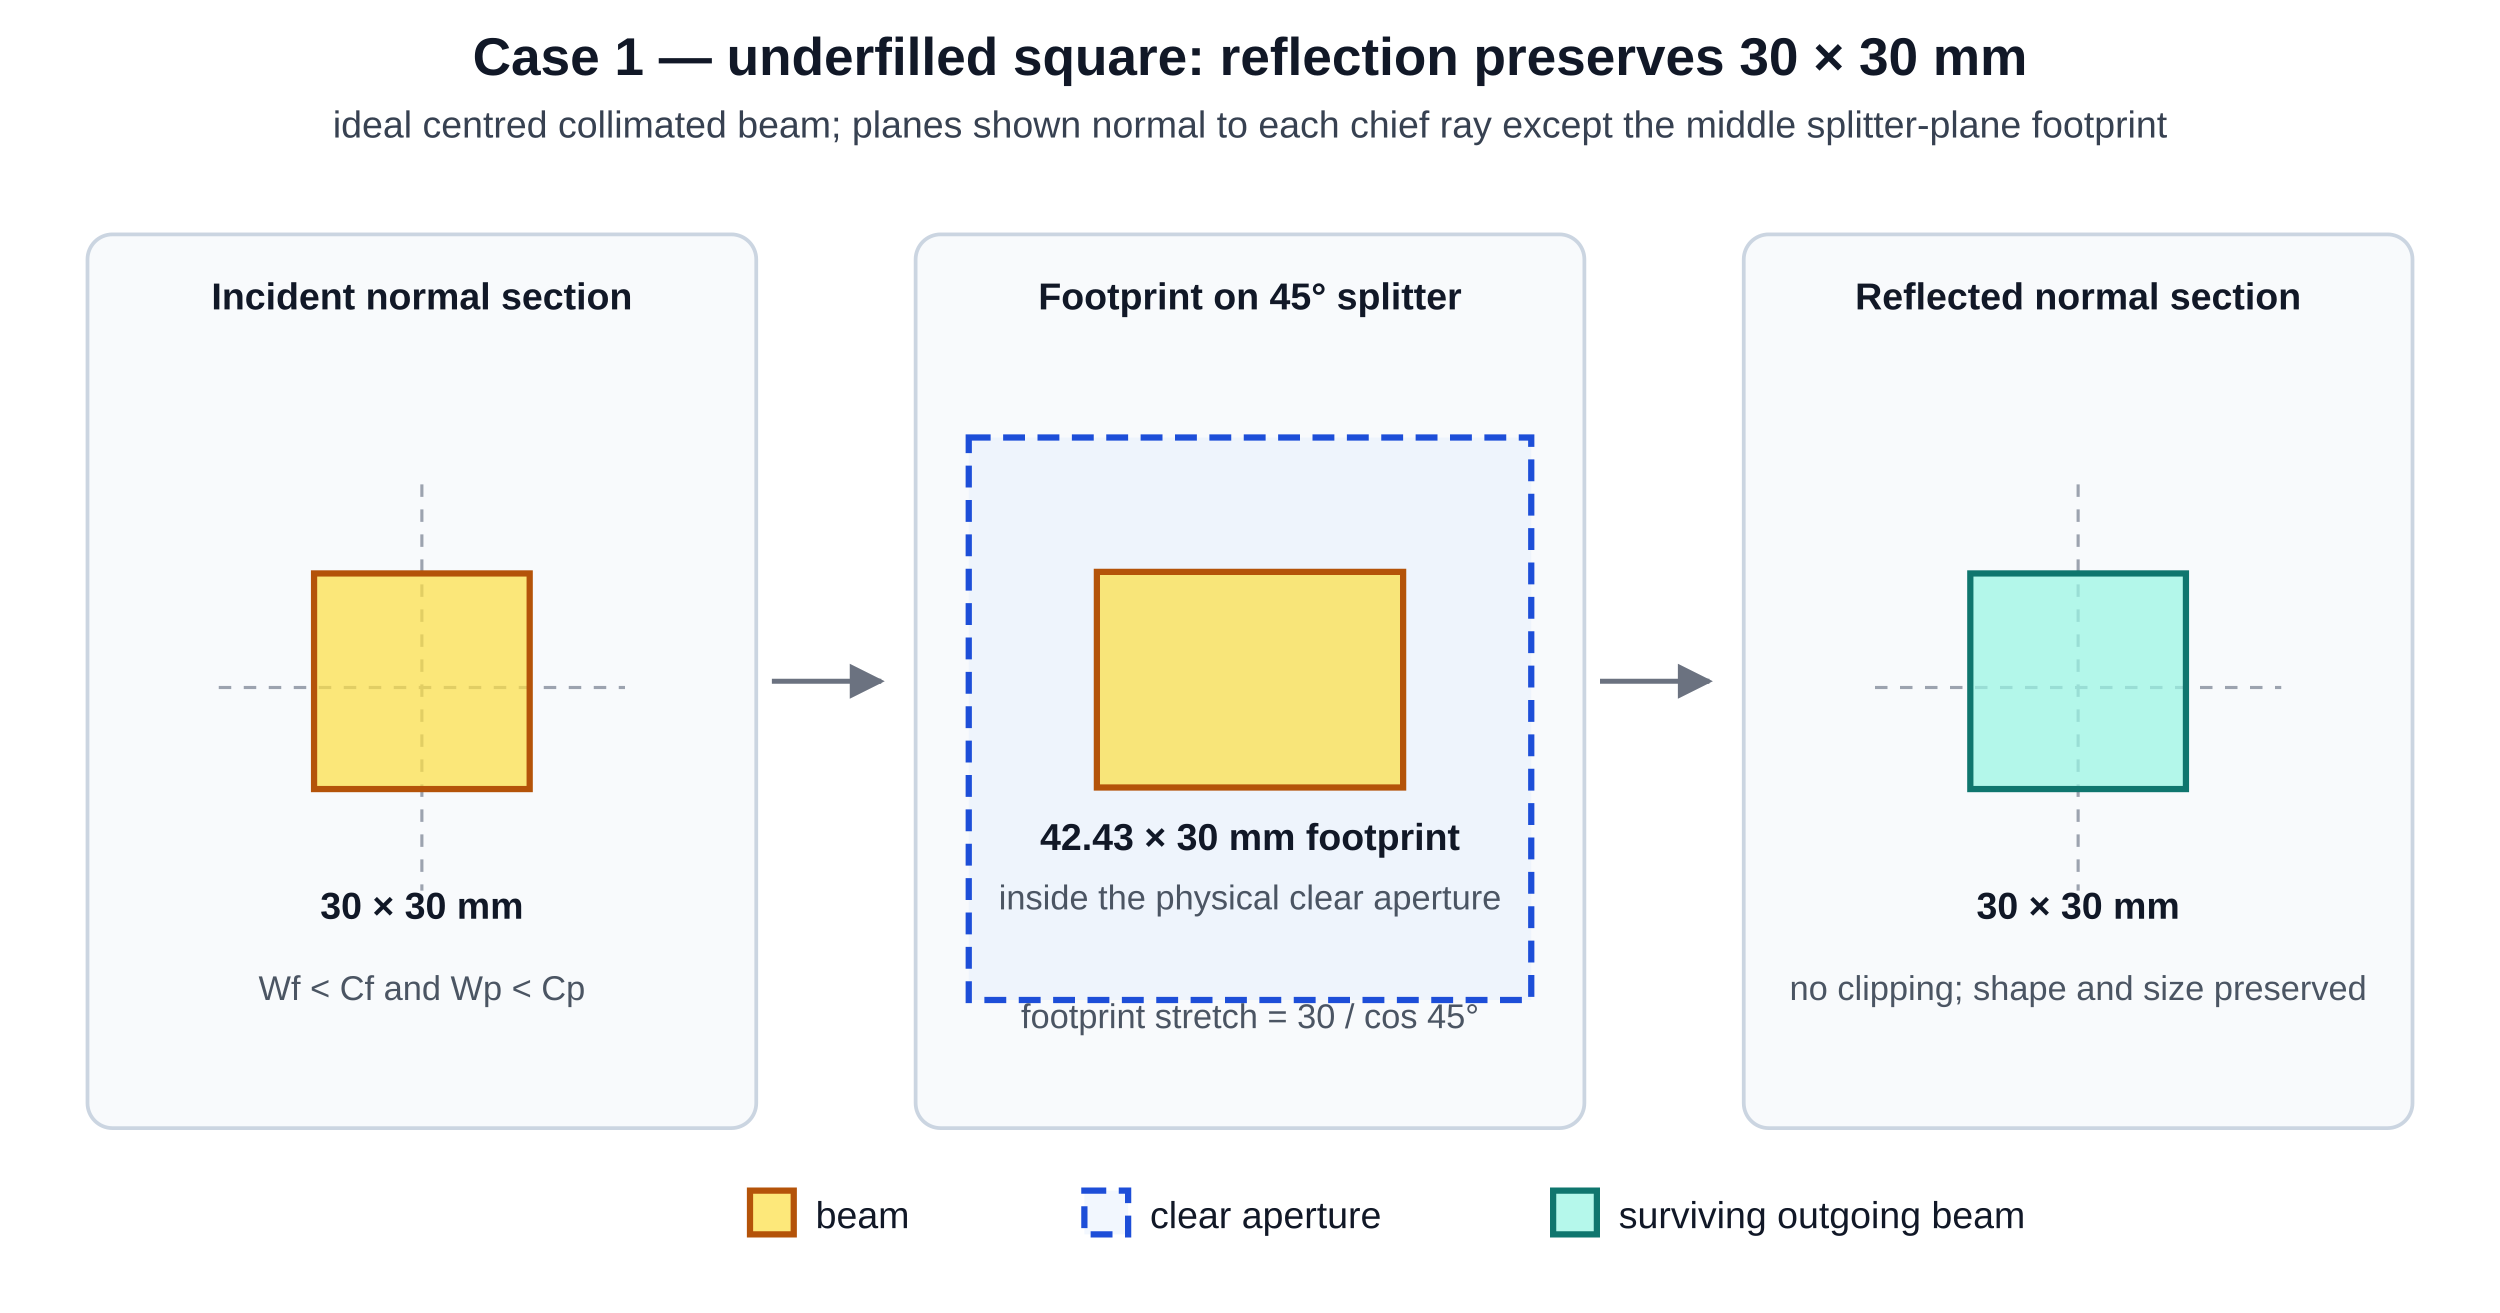
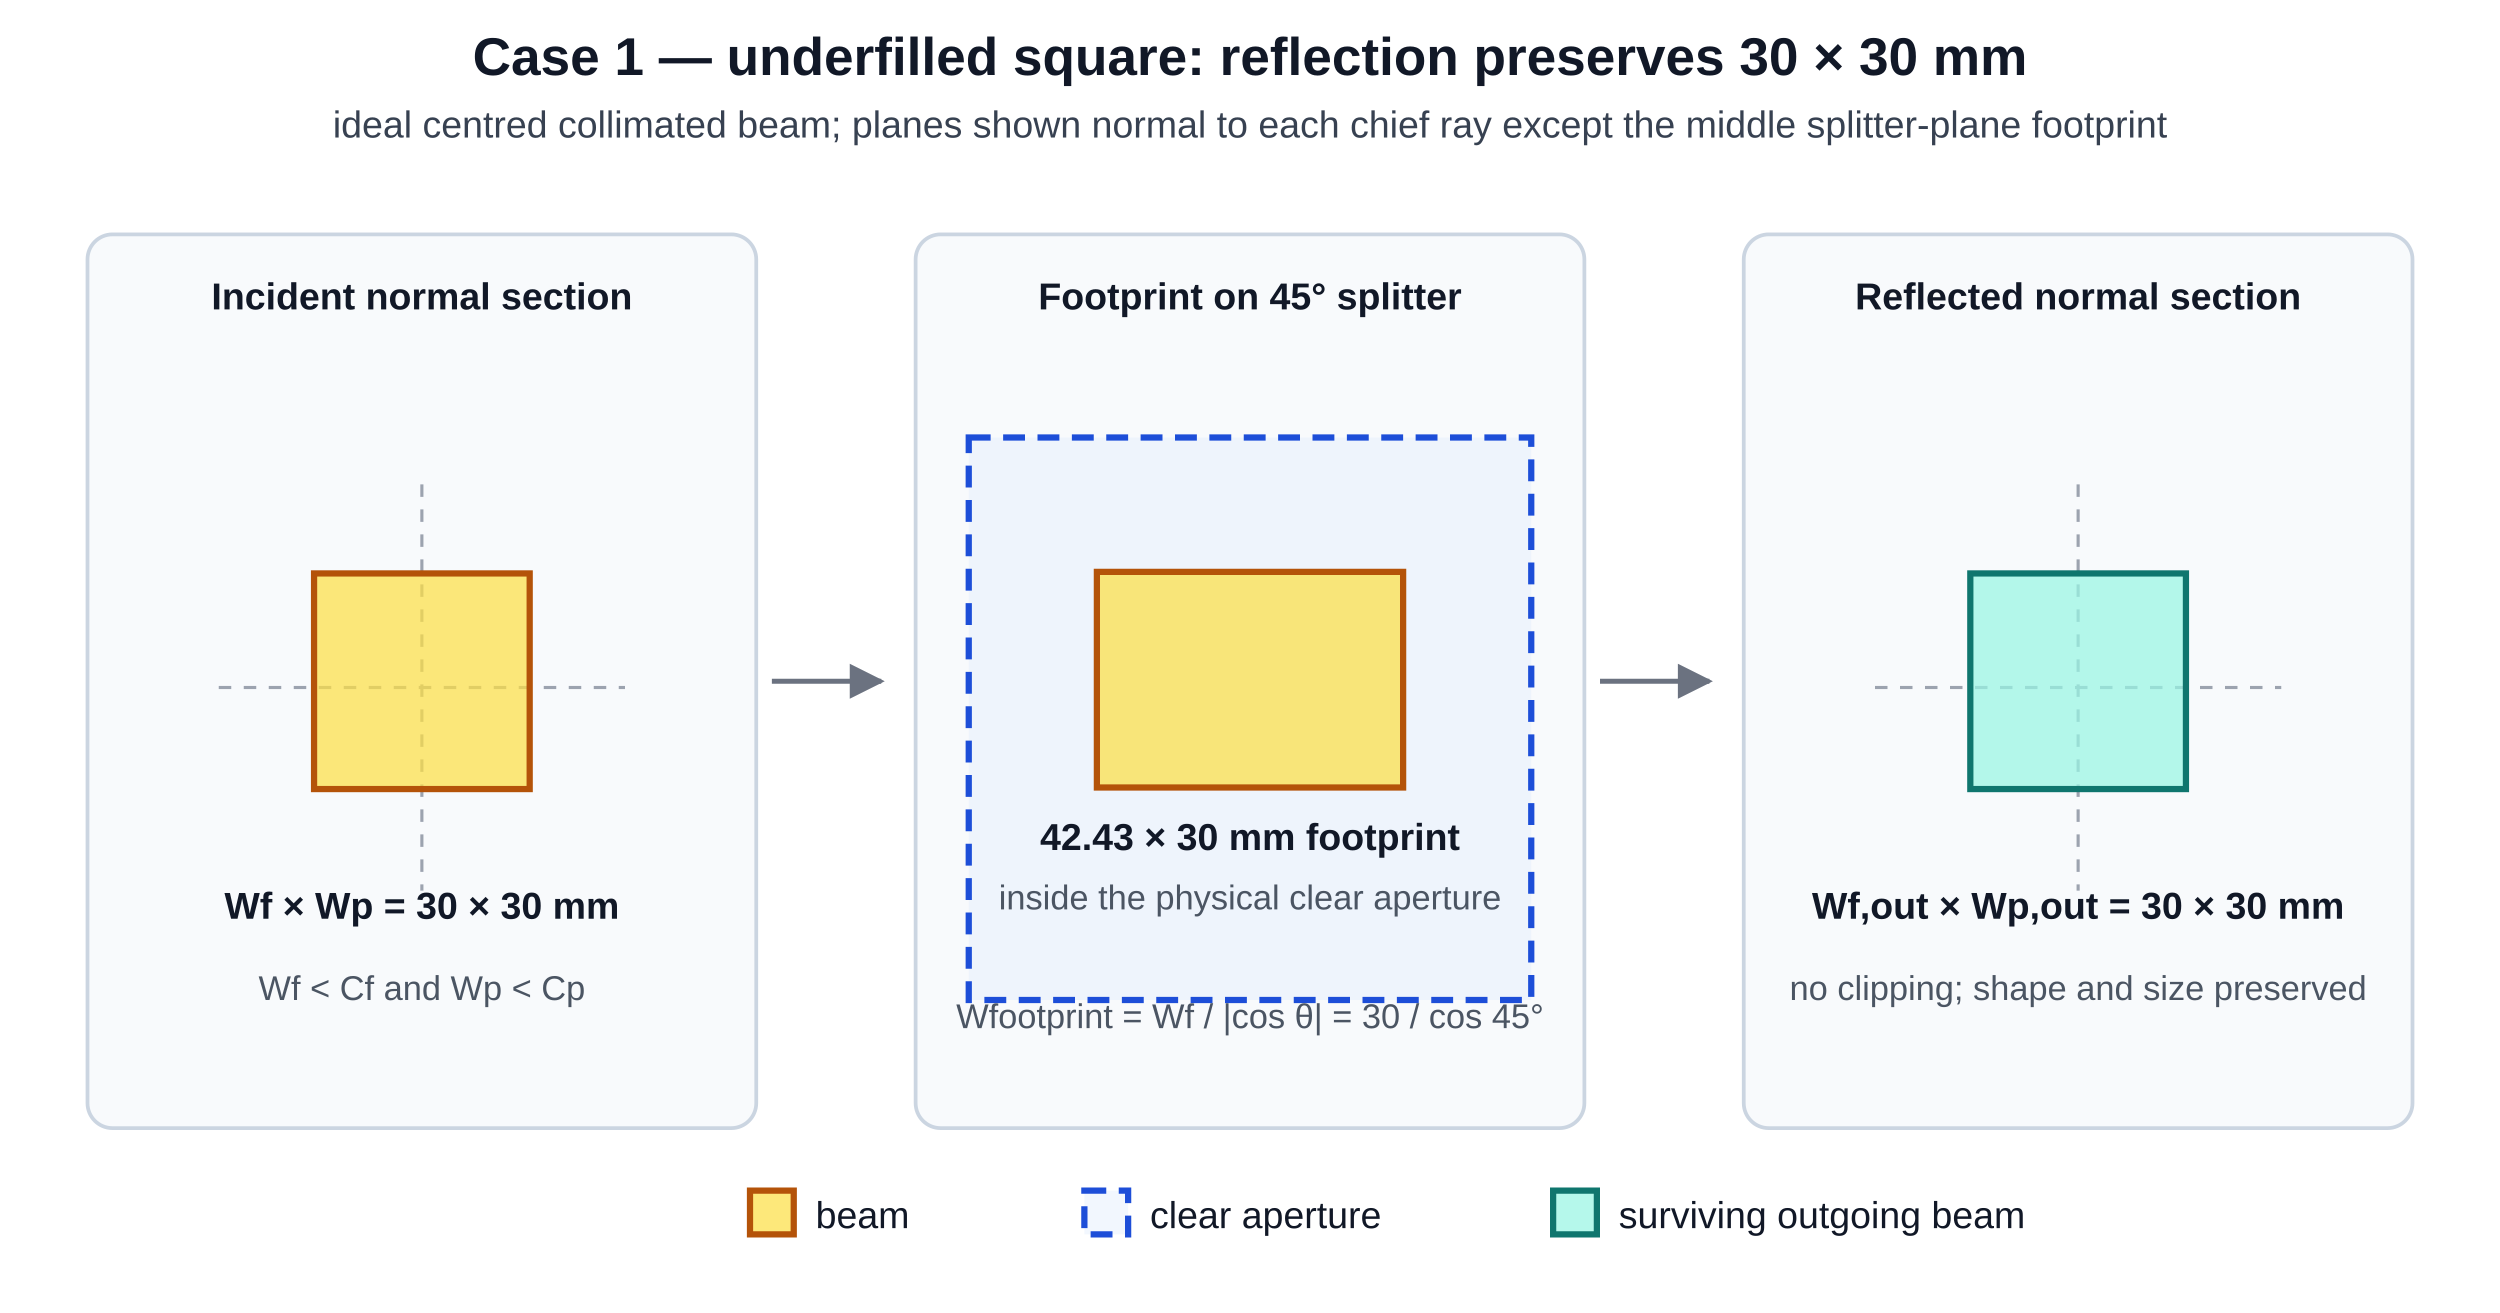
<svg xmlns="http://www.w3.org/2000/svg" viewBox="0 0 800 420" font-family="Arial, Helvetica, sans-serif" role="img" aria-labelledby="under-square-title under-square-desc">
  <defs>
    <marker id="arrow" viewBox="0 0 10 10" refX="9" refY="5" markerWidth="7" markerHeight="7" orient="auto">
      <path d="M0,0 L10,5 L0,10 Z" fill="#6b7280" />
    </marker>
    <style>
      .title{fill:#111827;font-size:17px;font-weight:700}
      .subtitle{fill:#374151;font-size:12px}
      .panel{fill:#f8fafc;stroke:#cbd5e1;stroke-width:1.2}
      .label{fill:#111827;font-size:12px}
      .strong{fill:#111827;font-size:12px;font-weight:700}
      .small{fill:#4b5563;font-size:11px}
      .beam{fill:#fde047;fill-opacity:.72;stroke:#b45309;stroke-width:2}
      .pass{fill:#99f6e4;fill-opacity:.72;stroke:#0f766e;stroke-width:2}
      .aperture{fill:#dbeafe;fill-opacity:.36;stroke:#1d4ed8;stroke-width:2;stroke-dasharray:7 4}
      .flow{stroke:#6b7280;stroke-width:1.6;fill:none}
      .axis{stroke:#9ca3af;stroke-width:1;stroke-dasharray:4 4}
    </style>
  </defs>
  <text x="400" y="24" text-anchor="middle" class="title">Case 1 — underfilled square: reflection preserves 30 × 30 mm</text>
  <text x="400" y="44" text-anchor="middle" class="subtitle">ideal centred collimated beam; planes shown normal to each chief ray except the middle splitter-plane footprint</text>
  <rect x="28" y="75" width="214" height="286" rx="8" class="panel" />
  <rect x="293" y="75" width="214" height="286" rx="8" class="panel" />
  <rect x="558" y="75" width="214" height="286" rx="8" class="panel" />
  <path d="M247 218 H282" class="flow" marker-end="url(#arrow)" />
  <path d="M512 218 H547" class="flow" marker-end="url(#arrow)" />
  <text x="135" y="99" text-anchor="middle" class="strong">Incident normal section</text>
  <line x1="70" y1="220" x2="200" y2="220" class="axis" />
  <line x1="135" y1="155" x2="135" y2="285" class="axis" />
  <rect x="100.5" y="183.5" width="69" height="69" class="beam" />
-   <text x="135" y="294" text-anchor="middle" class="strong">30 × 30 mm</text>
+   <text x="135" y="294" text-anchor="middle" class="strong">Wf × Wp = 30 × 30 mm</text>
  <text x="135" y="320" text-anchor="middle" class="small">Wf &lt; Cf and Wp &lt; Cp</text>
  <text x="400" y="99" text-anchor="middle" class="strong">Footprint on 45° splitter</text>
  <rect x="310" y="140" width="180" height="180" class="aperture" />
  <rect x="351" y="183" width="98" height="69" class="beam" />
  <text x="400" y="272" text-anchor="middle" class="strong">42.43 × 30 mm footprint</text>
  <text x="400" y="291" text-anchor="middle" class="small">inside the physical clear aperture</text>
-   <text x="400" y="329" text-anchor="middle" class="small">footprint stretch = 30 / cos 45°</text>
+   <text x="400" y="329" text-anchor="middle" class="small">Wfootprint = Wf / |cos θ| = 30 / cos 45°</text>
  <text x="665" y="99" text-anchor="middle" class="strong">Reflected normal section</text>
  <line x1="600" y1="220" x2="730" y2="220" class="axis" />
  <line x1="665" y1="155" x2="665" y2="285" class="axis" />
  <rect x="630.5" y="183.5" width="69" height="69" class="pass" />
-   <text x="665" y="294" text-anchor="middle" class="strong">30 × 30 mm</text>
+   <text x="665" y="294" text-anchor="middle" class="strong">Wf,out × Wp,out = 30 × 30 mm</text>
  <text x="665" y="320" text-anchor="middle" class="small">no clipping; shape and size preserved</text>
  <rect x="240" y="381" width="14" height="14" class="beam" />
  <text x="261" y="393" class="label">beam</text>
  <rect x="347" y="381" width="14" height="14" class="aperture" />
  <text x="368" y="393" class="label">clear aperture</text>
  <rect x="497" y="381" width="14" height="14" class="pass" />
  <text x="518" y="393" class="label">surviving outgoing beam</text>
</svg>
